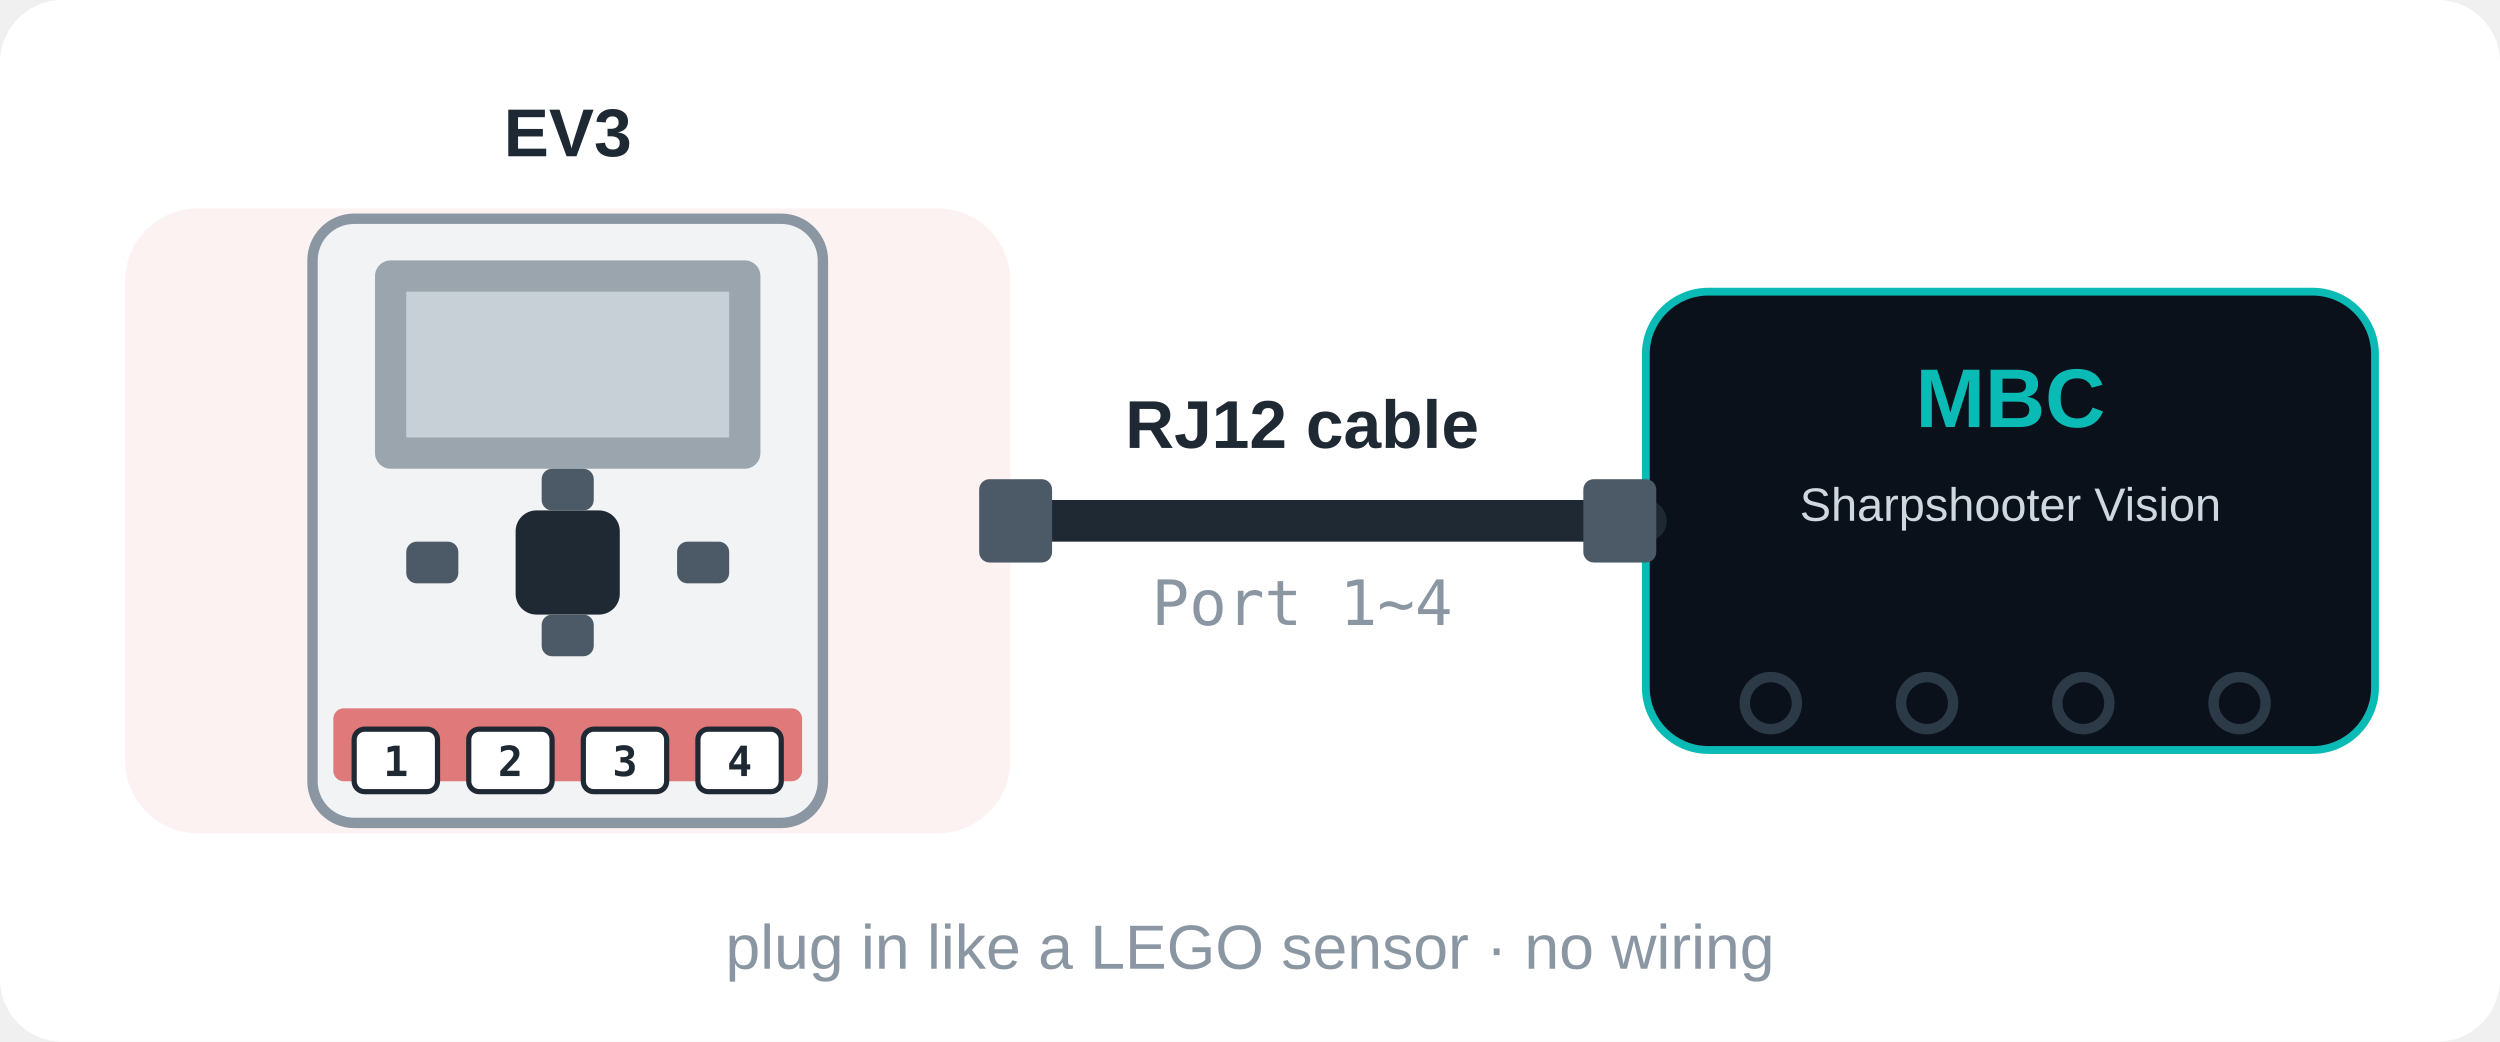
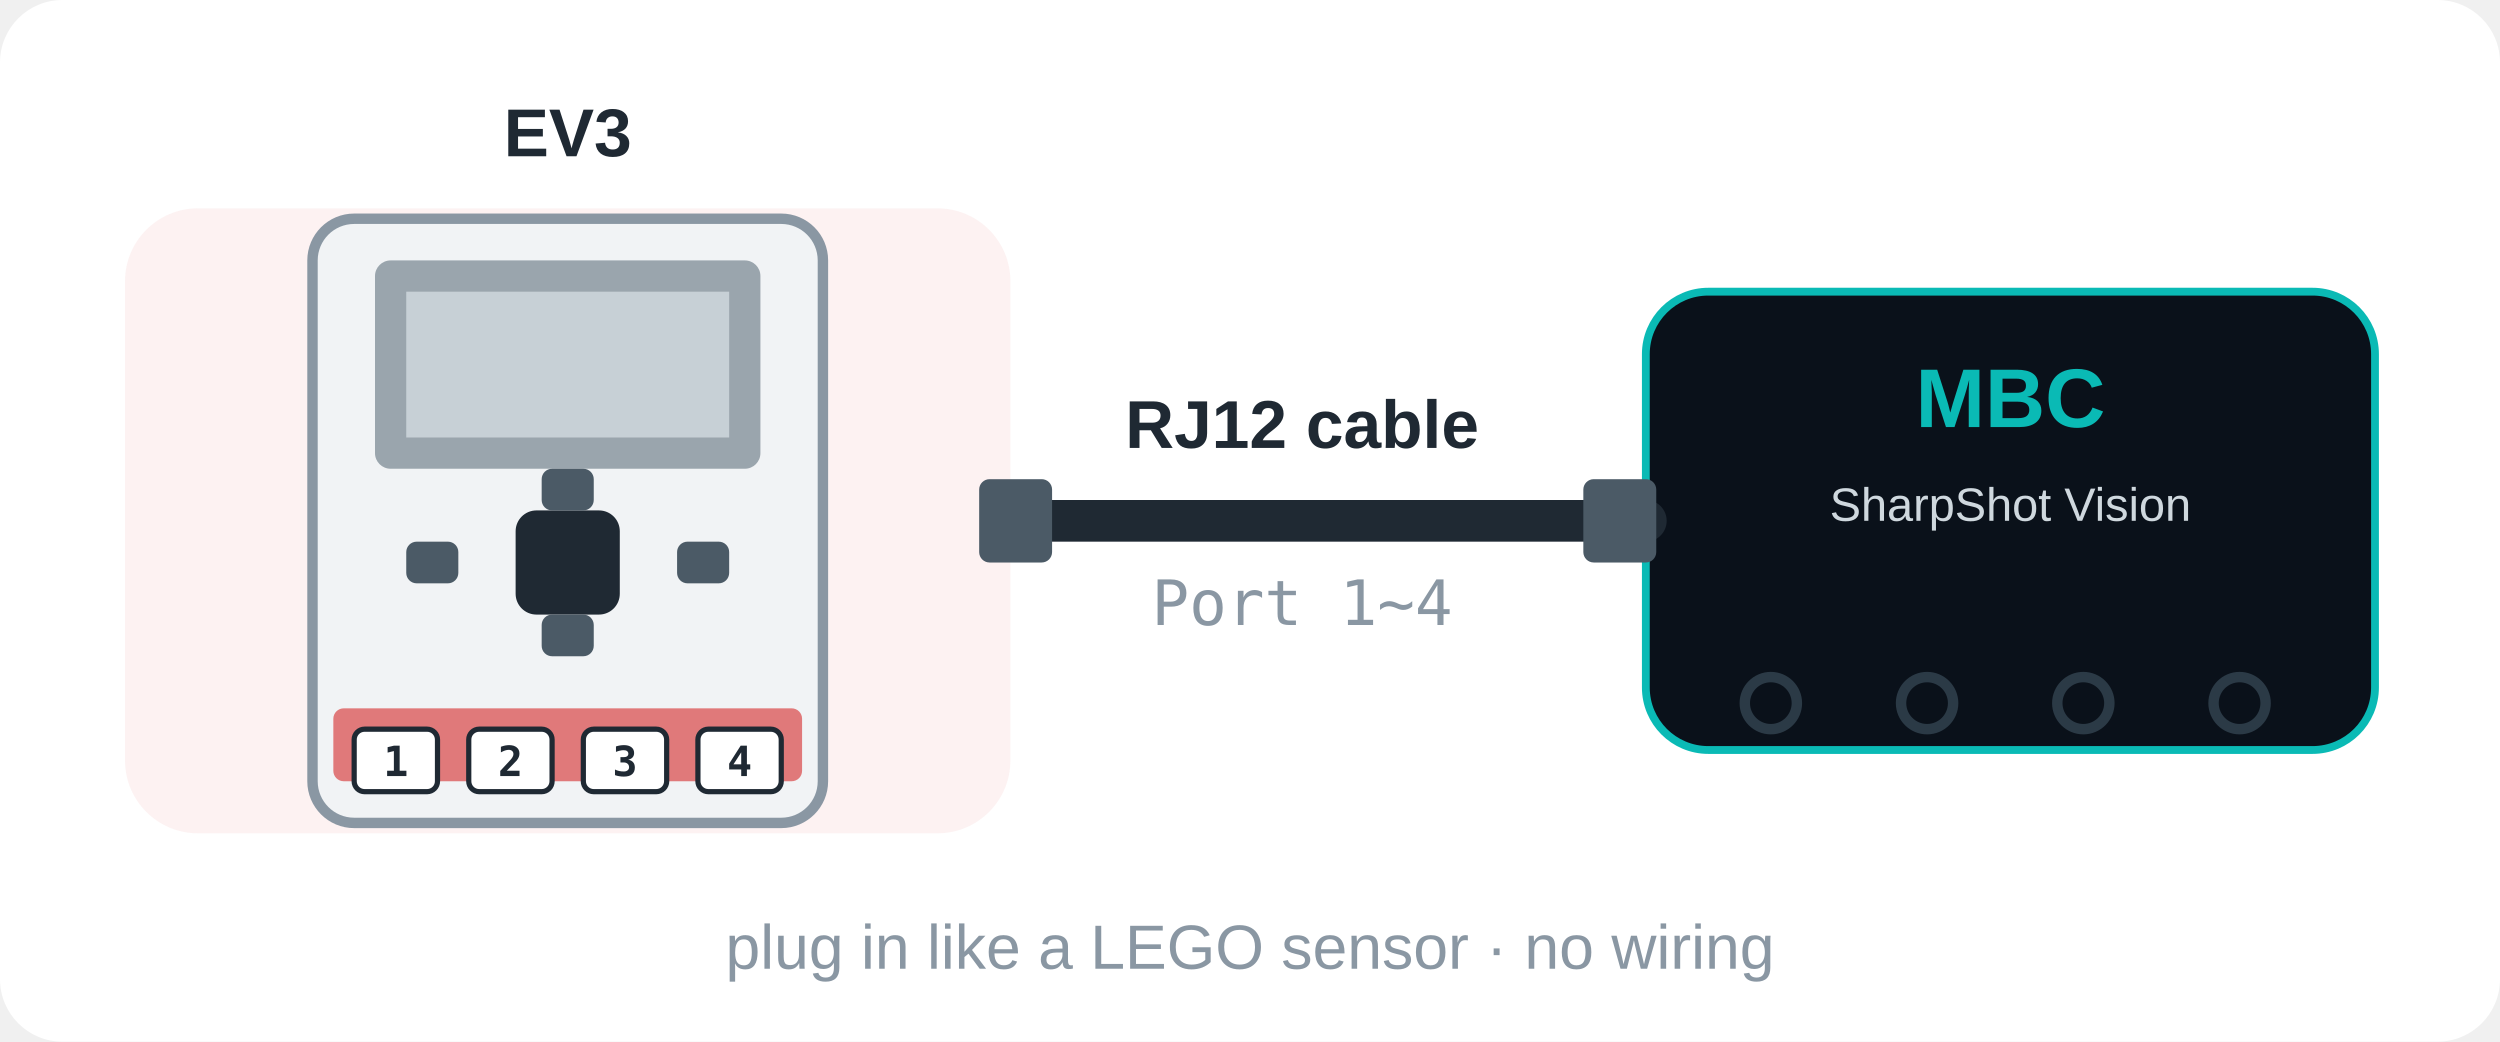
<svg xmlns="http://www.w3.org/2000/svg" viewBox="0 0 480 200" width="480" height="200" role="img" font-family="Nunito, &quot;Segoe UI&quot;, Arial, sans-serif">
  <rect width="480" height="200" rx="12" fill="#ffffff" />
  <rect x="24" y="40" width="170" height="120" rx="14" fill="#D62828" opacity="0.06" />
  <rect x="60" y="42" width="98" height="116" rx="8" fill="#f1f3f5" stroke="#8a97a3" stroke-width="2" />
  <rect x="72" y="50" width="74" height="40" rx="3" fill="#9aa5ad" />
  <rect x="78" y="56" width="62" height="28" fill="#c7d0d6" />
  <rect x="99" y="98" width="20" height="20" rx="4" fill="#1f2933" />
  <rect x="78" y="104" width="10" height="8" rx="2" fill="#4b5a66" />
  <rect x="130" y="104" width="10" height="8" rx="2" fill="#4b5a66" />
  <rect x="104" y="90" width="10" height="8" rx="2" fill="#4b5a66" />
  <rect x="104" y="118" width="10" height="8" rx="2" fill="#4b5a66" />
  <rect x="64" y="136" width="90" height="14" rx="2" fill="#D62828" opacity="0.6" />
  <rect x="68" y="140" width="16" height="12" rx="2" fill="#fff" stroke="#1f2933" />
  <text x="76" y="149" font-size="8" fill="#1f2933" text-anchor="middle" font-family="&quot;JetBrains Mono&quot;, Consolas, monospace" font-weight="700">1</text>
  <rect x="90" y="140" width="16" height="12" rx="2" fill="#fff" stroke="#1f2933" />
  <text x="98" y="149" font-size="8" fill="#1f2933" text-anchor="middle" font-family="&quot;JetBrains Mono&quot;, Consolas, monospace" font-weight="700">2</text>
  <rect x="112" y="140" width="16" height="12" rx="2" fill="#fff" stroke="#1f2933" />
  <text x="120" y="149" font-size="8" fill="#1f2933" text-anchor="middle" font-family="&quot;JetBrains Mono&quot;, Consolas, monospace" font-weight="700">3</text>
  <rect x="134" y="140" width="16" height="12" rx="2" fill="#fff" stroke="#1f2933" />
  <text x="142" y="149" font-size="8" fill="#1f2933" text-anchor="middle" font-family="&quot;JetBrains Mono&quot;, Consolas, monospace" font-weight="700">4</text>
  <text x="109" y="30" font-size="13" fill="#1f2933" text-anchor="middle" font-weight="700">EV3</text>
  <rect x="316" y="56" width="140" height="88" rx="12" fill="#0a111a" stroke="#0ABAB5" stroke-width="1.5" />
  <circle cx="340" cy="135" r="5" fill="none" stroke="#2b3a46" stroke-width="2" />
  <circle cx="370" cy="135" r="5" fill="none" stroke="#2b3a46" stroke-width="2" />
  <circle cx="400" cy="135" r="5" fill="none" stroke="#2b3a46" stroke-width="2" />
  <circle cx="430" cy="135" r="5" fill="none" stroke="#2b3a46" stroke-width="2" />
  <text x="386" y="82" font-size="16" fill="#0ABAB5" text-anchor="middle" font-weight="700">MBC</text>
-   <text x="386" y="100" font-size="9" fill="#cfd8de" text-anchor="middle">Sharpshooter Vision</text>
+   <text x="386" y="100" font-size="9" fill="#cfd8de" text-anchor="middle">SharpShot Vision</text>
  <path d="M194 100 C 250 100, 260 100, 316 100" stroke="#1f2933" stroke-width="8" fill="none" stroke-linecap="round" />
  <rect x="188" y="92" width="14" height="16" rx="2" fill="#4b5a66" />
  <rect x="304" y="92" width="14" height="16" rx="2" fill="#4b5a66" />
  <text x="250" y="86" font-size="13" fill="#1f2933" text-anchor="middle" font-weight="700">RJ12 cable</text>
  <text x="250" y="120" font-size="12" fill="#8a97a3" text-anchor="middle" font-family="&quot;JetBrains Mono&quot;, Consolas, monospace">Port 1~4</text>
  <text x="240" y="186" font-size="12" fill="#8a97a3" text-anchor="middle">plug in like a LEGO sensor · no wiring</text>
</svg>
